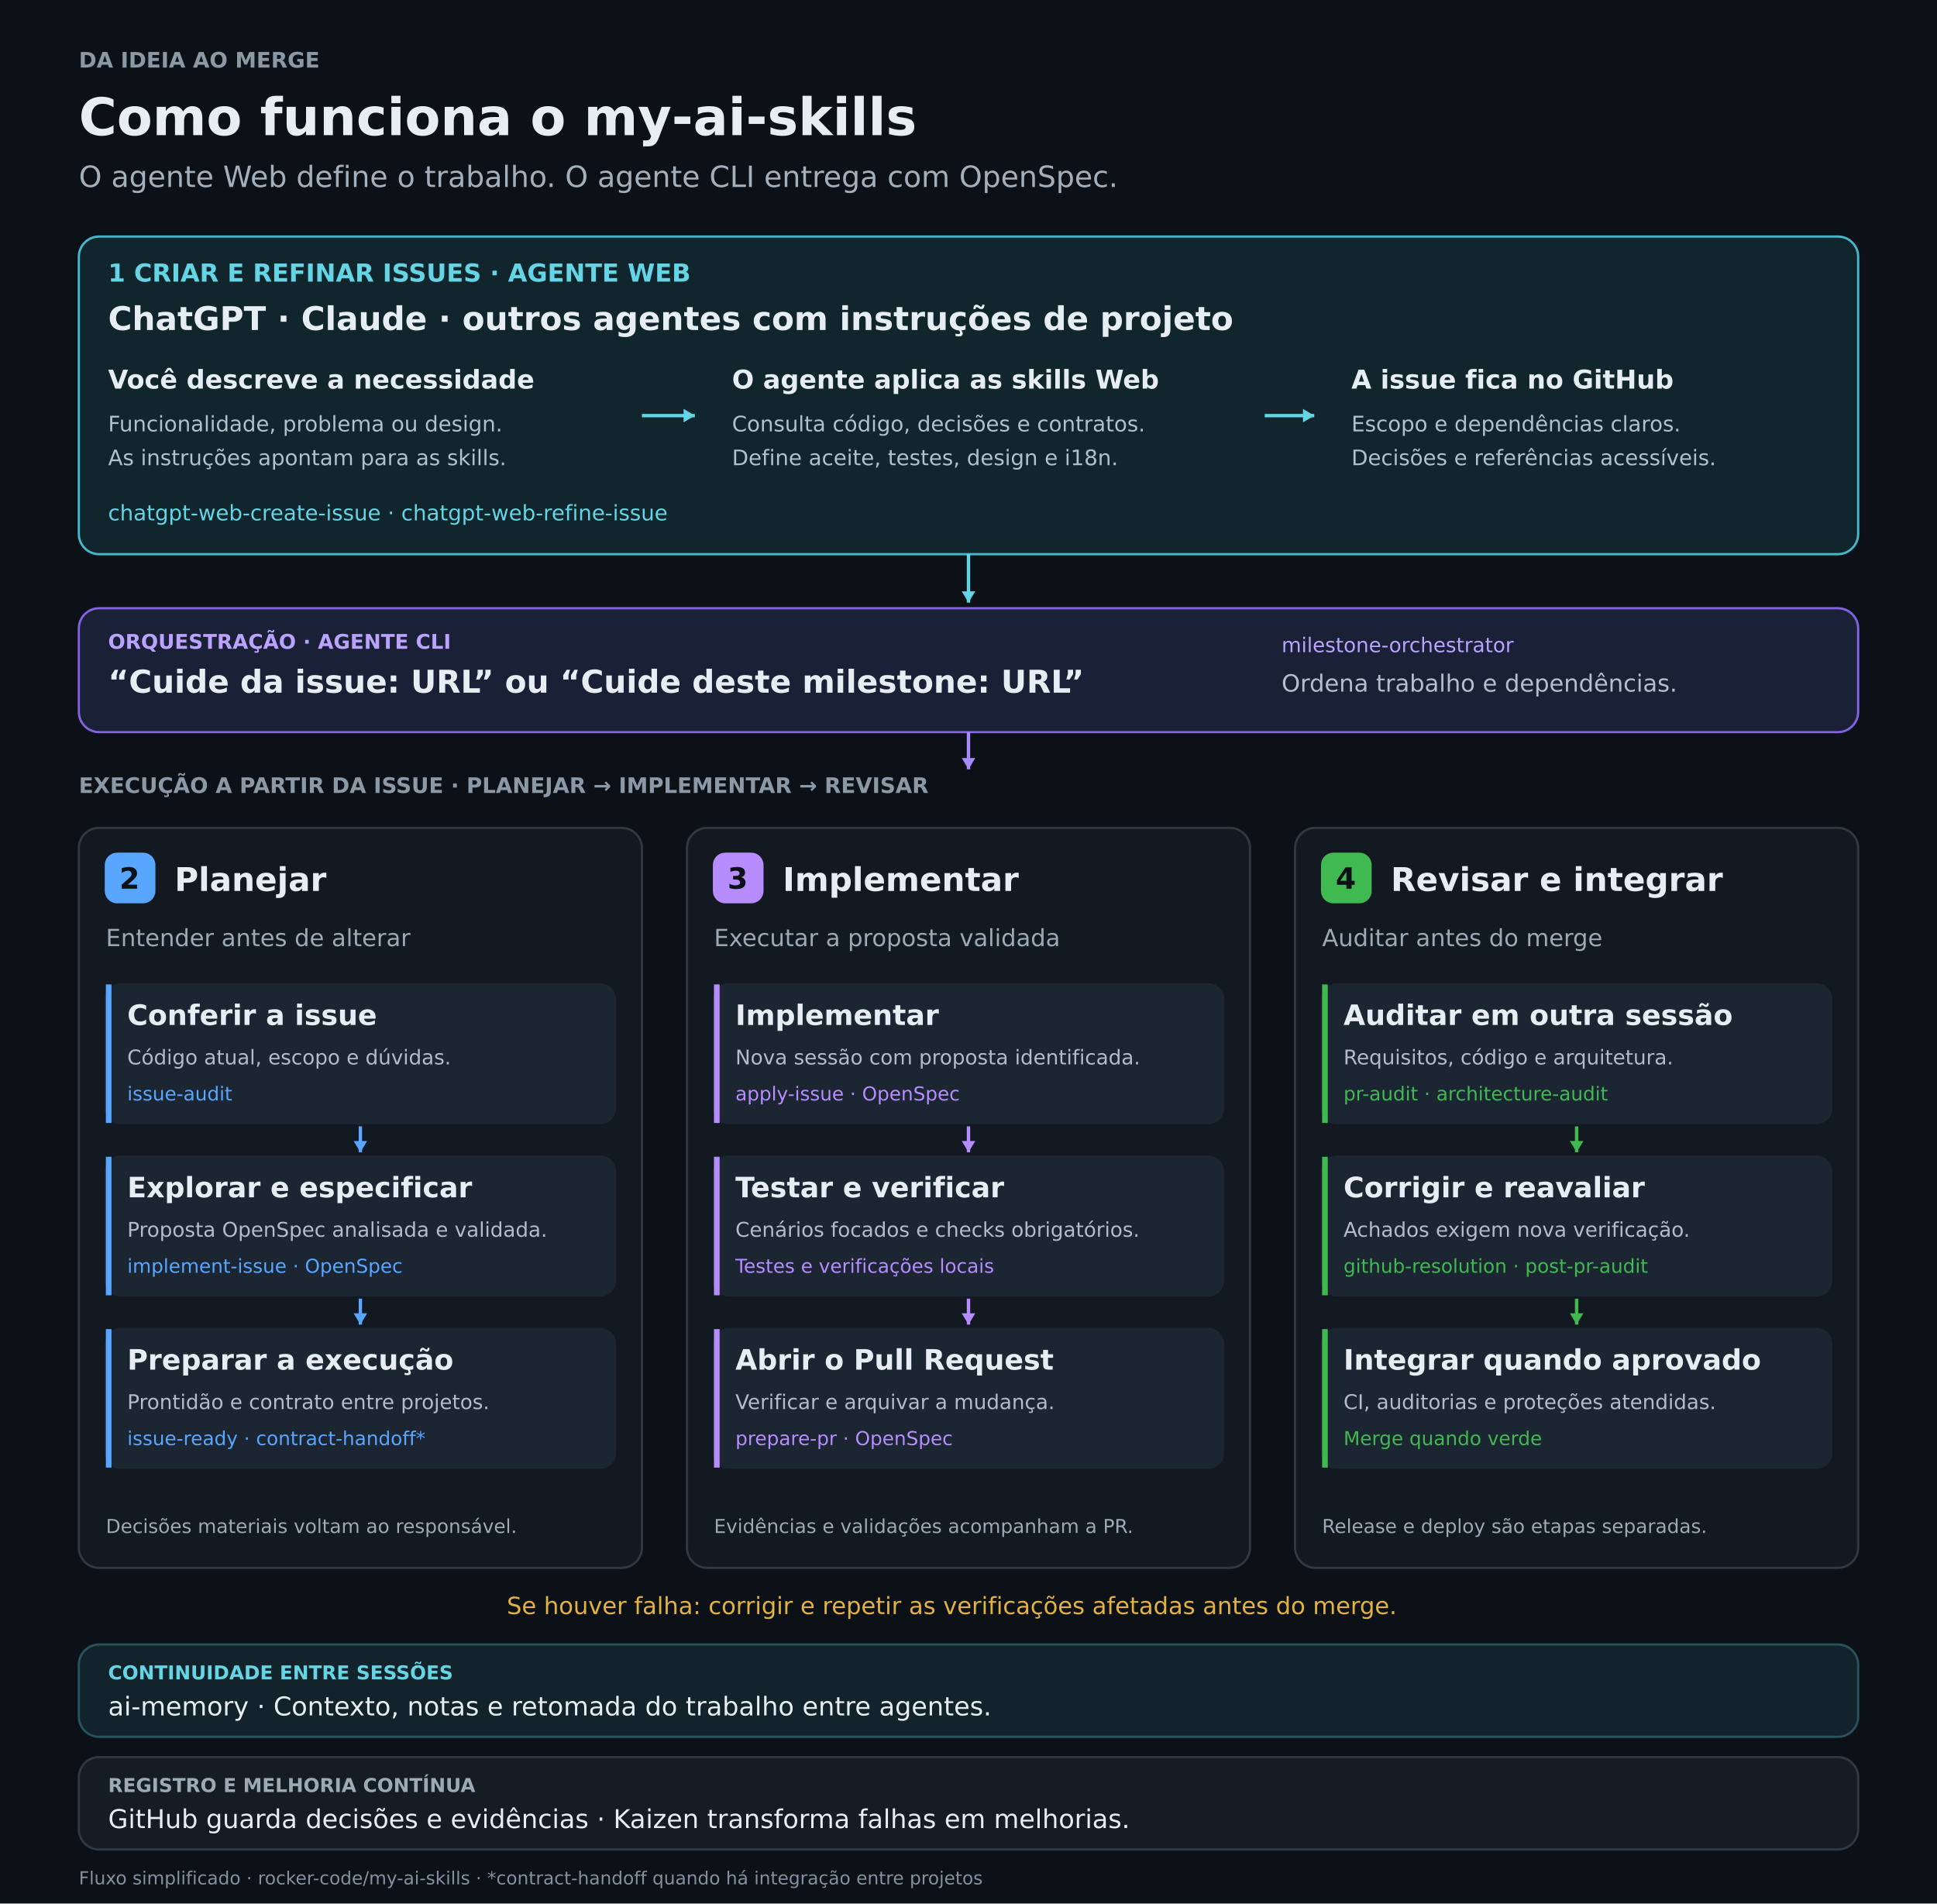
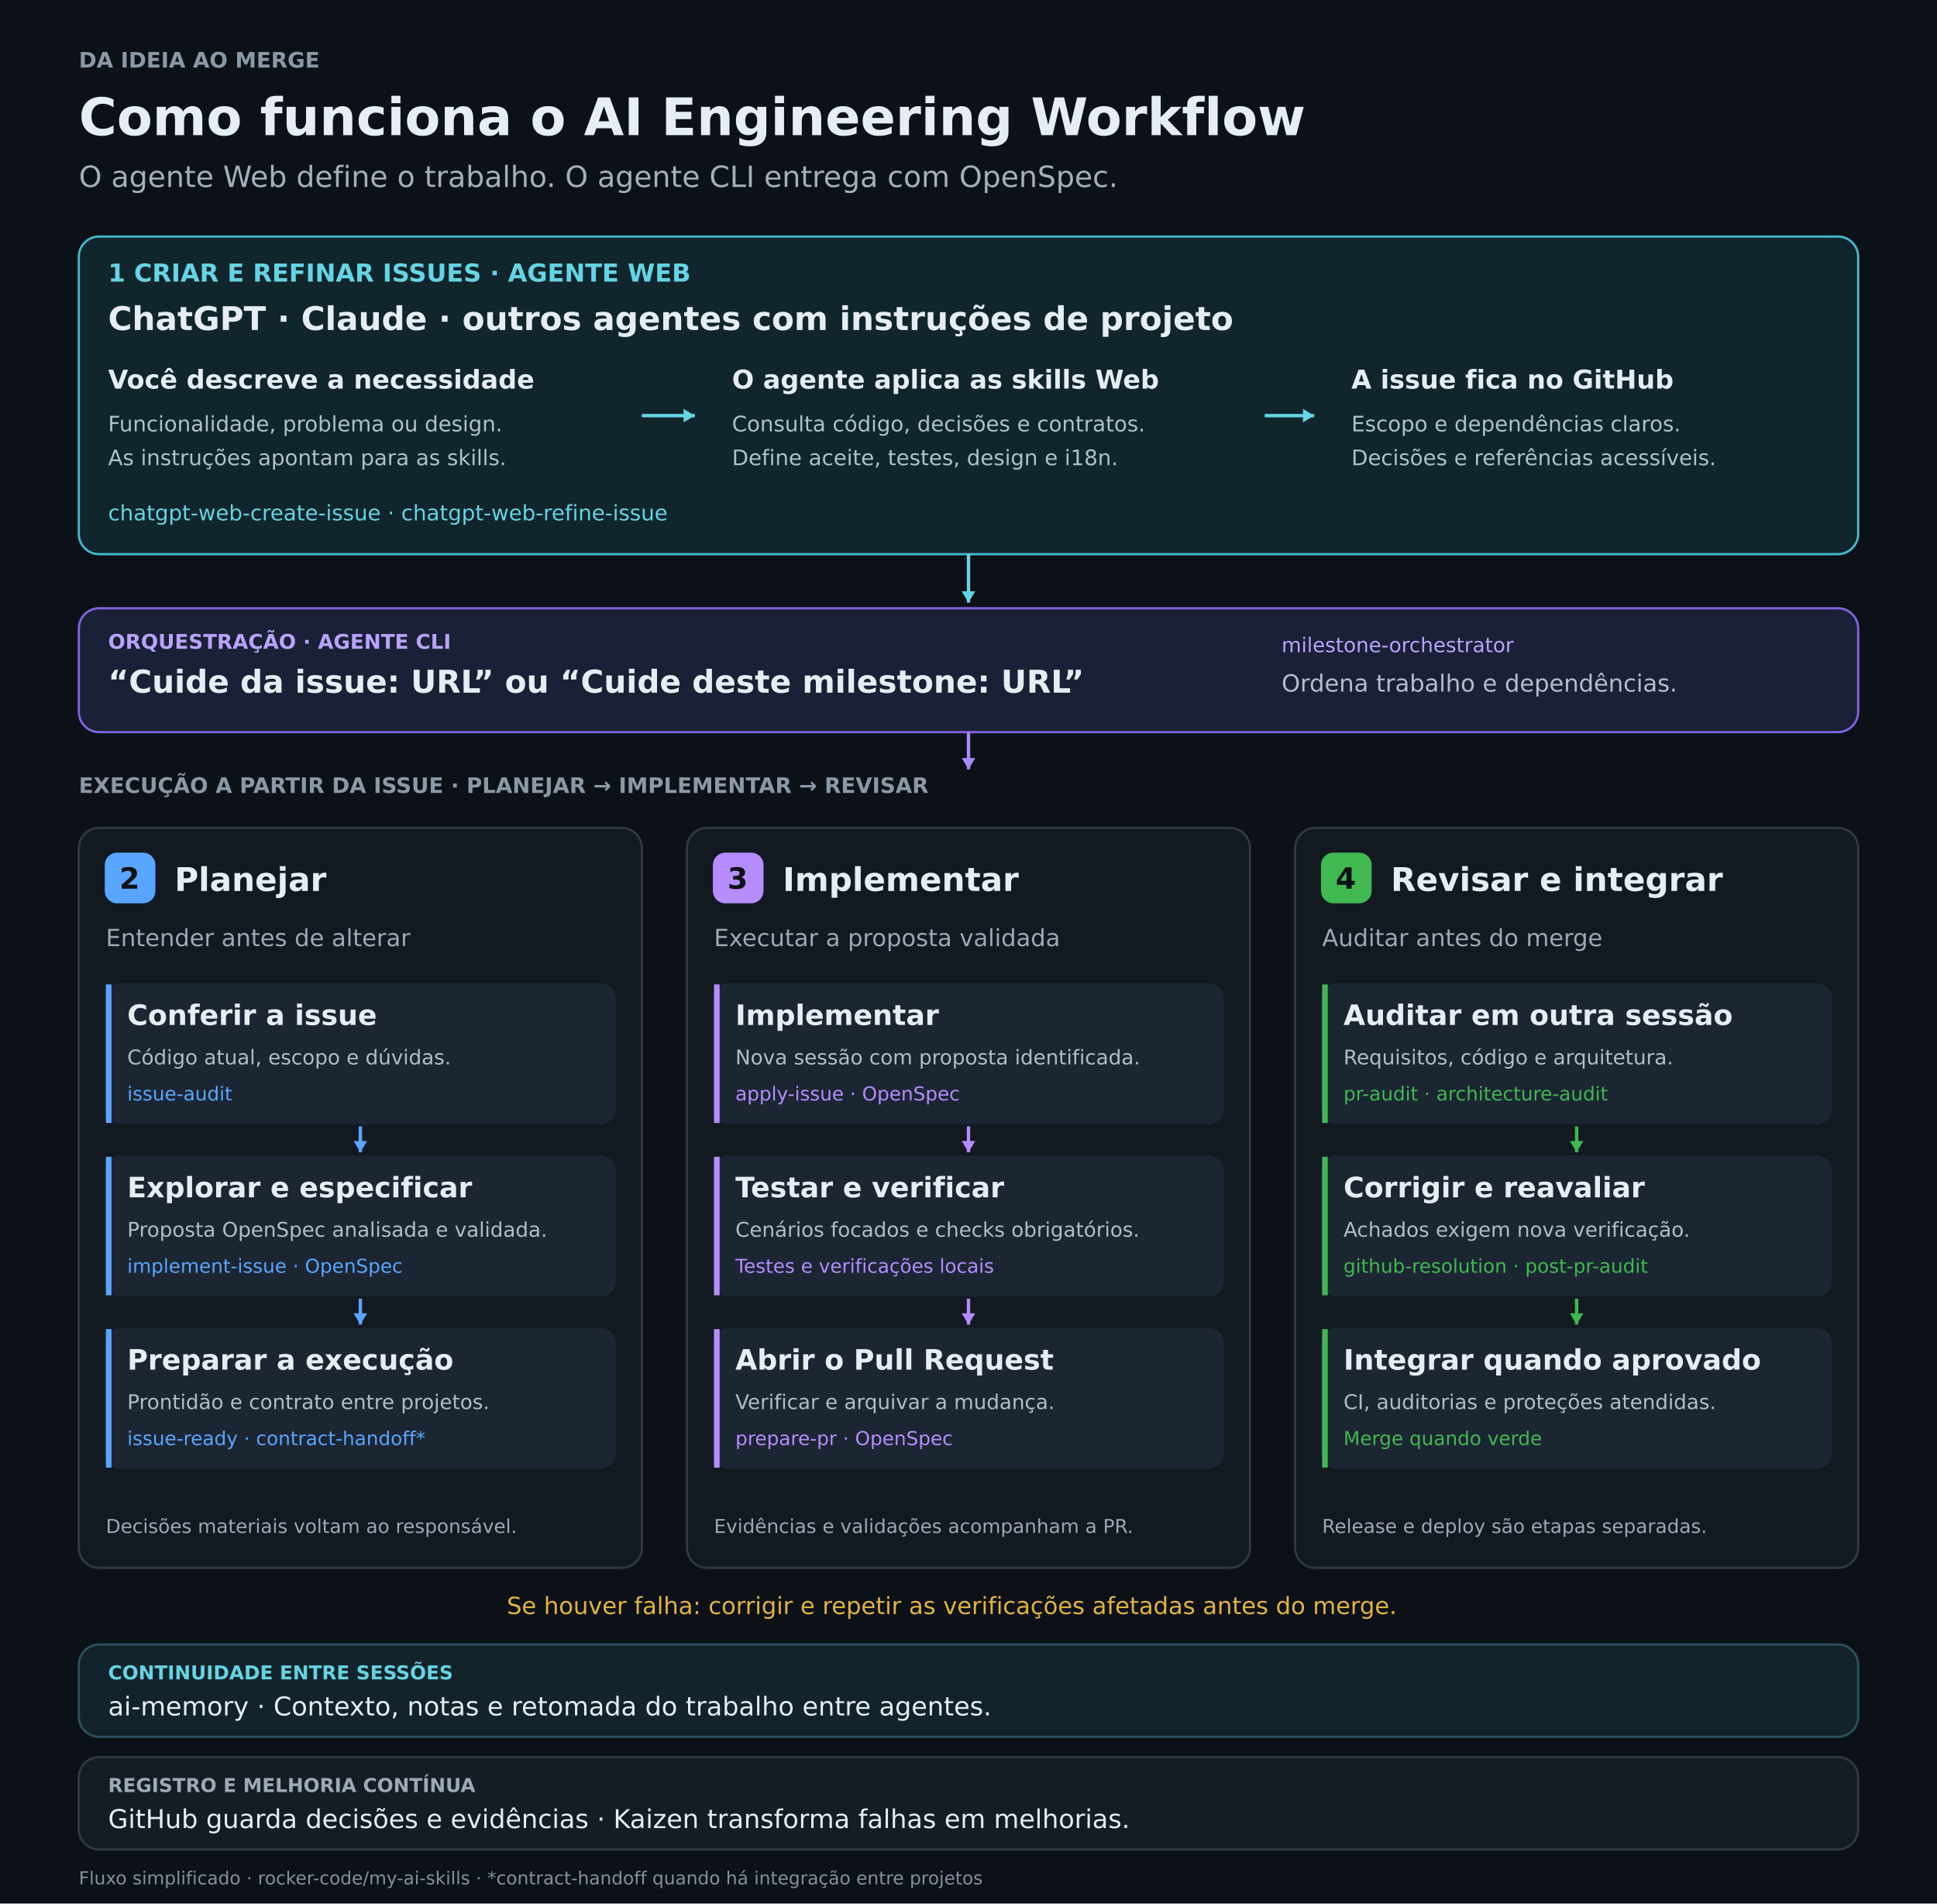
<svg xmlns="http://www.w3.org/2000/svg" width="1720" height="1690" viewBox="0 0 1720 1690" role="img" aria-labelledby="title desc">
  <rect width="1720" height="1690" fill="#0c1117" />
  <g font-family="DejaVu Sans, sans-serif">
    <text x="70" y="60" font-size="19" fill="#8b98a6" font-weight="bold">DA IDEIA AO MERGE</text>
-     <text x="70" y="120" font-size="46" fill="#e6edf3" font-weight="bold">Como funciona o my-ai-skills</text>
+     <text x="70" y="120" font-size="46" fill="#e6edf3" font-weight="bold">Como funciona o AI Engineering Workflow</text>
    <text x="70" y="166" font-size="26" fill="#a4afbc" font-weight="normal">O agente Web define o trabalho. O agente CLI entrega com OpenSpec.</text>
    <rect x="70" y="210" width="1580" height="282" rx="18" fill="#10252c" stroke="#43b9cd" stroke-width="2" />
    <text x="96" y="250" font-size="22" fill="#65d4e4" font-weight="bold">1   CRIAR E REFINAR ISSUES · AGENTE WEB</text>
    <text x="96" y="293" font-size="29" fill="#e6edf3" font-weight="bold">ChatGPT · Claude · outros agentes com instruções de projeto</text>
    <text x="96" y="345" font-size="23" fill="#e6edf3" font-weight="bold">Você descreve a necessidade</text>
    <text x="96" y="383" font-size="19" fill="#afc2cc" font-weight="normal">Funcionalidade, problema ou design.</text>
    <text x="96" y="413" font-size="19" fill="#afc2cc" font-weight="normal">As instruções apontam para as skills.</text>
    <text x="650" y="345" font-size="23" fill="#e6edf3" font-weight="bold">O agente aplica as skills Web</text>
    <text x="650" y="383" font-size="19" fill="#afc2cc" font-weight="normal">Consulta código, decisões e contratos.</text>
    <text x="650" y="413" font-size="19" fill="#afc2cc" font-weight="normal">Define aceite, testes, design e i18n.</text>
    <text x="1200" y="345" font-size="23" fill="#e6edf3" font-weight="bold">A issue fica no GitHub</text>
    <text x="1200" y="383" font-size="19" fill="#afc2cc" font-weight="normal">Escopo e dependências claros.</text>
    <text x="1200" y="413" font-size="19" fill="#afc2cc" font-weight="normal">Decisões e referências acessíveis.</text>
    <path d="M570 369 L617 369" stroke="#65d4e4" stroke-width="3" fill="none" />
    <path d="M607 363 L617 369 L607 375" fill="#65d4e4" />
    <path d="M1123 369 L1167 369" stroke="#65d4e4" stroke-width="3" fill="none" />
    <path d="M1157 363 L1167 369 L1157 375" fill="#65d4e4" />
    <text x="96" y="462" font-size="19" fill="#65d4e4" font-weight="normal">chatgpt-web-create-issue  ·  chatgpt-web-refine-issue</text>
    <path d="M860 492 L860 535" stroke="#65d4e4" stroke-width="3" fill="none" />
    <path d="M854 525 L860 535 L866 525" fill="#65d4e4" />
    <rect x="70" y="540" width="1580" height="110" rx="18" fill="#1a2036" stroke="#8262e3" stroke-width="2" />
    <text x="96" y="576" font-size="18" fill="#baa3ff" font-weight="bold">ORQUESTRAÇÃO · AGENTE CLI</text>
    <text x="96" y="615" font-size="28" fill="#e6edf3" font-weight="bold">“Cuide da issue: URL” ou “Cuide deste milestone: URL”</text>
    <text x="1138" y="579" font-size="18" fill="#baa3ff" font-weight="normal">milestone-orchestrator</text>
    <text x="1138" y="614" font-size="21" fill="#b7bdca" font-weight="normal">Ordena trabalho e dependências.</text>
    <path d="M860 650 L860 683" stroke="#a78bfa" stroke-width="3" fill="none" />
    <path d="M854 673 L860 683 L866 673" fill="#a78bfa" />
    <text x="70" y="704" font-size="19" fill="#8b98a6" font-weight="bold">EXECUÇÃO A PARTIR DA ISSUE · PLANEJAR → IMPLEMENTAR → REVISAR</text>
    <rect x="70" y="735" width="500" height="657" rx="18" fill="#121921" stroke="#303842" stroke-width="2" />
    <rect x="94" y="758" width="43" height="43" rx="10" fill="#58a6ff" stroke="#58a6ff" stroke-width="2" />
    <text x="106" y="789" font-size="26" fill="#0c1117" font-weight="bold">2</text>
    <text x="155" y="791" font-size="29" fill="#e6edf3" font-weight="bold">Planejar</text>
    <text x="94" y="840" font-size="21" fill="#9ca9b6" font-weight="normal">Entender antes de alterar</text>
    <rect x="94" y="874" width="452" height="123" rx="13" fill="#1c2633" stroke="#1c2633" stroke-width="2" />
    <rect x="94" y="874" width="5" height="123" fill="#58a6ff" />
    <text x="113" y="910" font-size="25" fill="#e6edf3" font-weight="bold">Conferir a issue</text>
    <text x="113" y="945" font-size="18" fill="#b2bdc9" font-weight="normal">Código atual, escopo e dúvidas.</text>
    <text x="113" y="977" font-size="17" fill="#58a6ff" font-weight="normal">issue-audit</text>
    <path d="M320 1000 L320 1023" stroke="#58a6ff" stroke-width="3" fill="none" />
    <path d="M314 1013 L320 1023 L326 1013" fill="#58a6ff" />
    <rect x="94" y="1027" width="452" height="123" rx="13" fill="#1c2633" stroke="#1c2633" stroke-width="2" />
    <rect x="94" y="1027" width="5" height="123" fill="#58a6ff" />
    <text x="113" y="1063" font-size="25" fill="#e6edf3" font-weight="bold">Explorar e especificar</text>
    <text x="113" y="1098" font-size="18" fill="#b2bdc9" font-weight="normal">Proposta OpenSpec analisada e validada.</text>
    <text x="113" y="1130" font-size="17" fill="#58a6ff" font-weight="normal">implement-issue · OpenSpec</text>
    <path d="M320 1153 L320 1176" stroke="#58a6ff" stroke-width="3" fill="none" />
    <path d="M314 1166 L320 1176 L326 1166" fill="#58a6ff" />
    <rect x="94" y="1180" width="452" height="123" rx="13" fill="#1c2633" stroke="#1c2633" stroke-width="2" />
    <rect x="94" y="1180" width="5" height="123" fill="#58a6ff" />
    <text x="113" y="1216" font-size="25" fill="#e6edf3" font-weight="bold">Preparar a execução</text>
    <text x="113" y="1251" font-size="18" fill="#b2bdc9" font-weight="normal">Prontidão e contrato entre projetos.</text>
    <text x="113" y="1283" font-size="17" fill="#58a6ff" font-weight="normal">issue-ready · contract-handoff*</text>
    <text x="94" y="1361" font-size="17" fill="#9ca9b6" font-weight="normal">Decisões materiais voltam ao responsável.</text>
    <rect x="610" y="735" width="500" height="657" rx="18" fill="#121921" stroke="#303842" stroke-width="2" />
    <rect x="634" y="758" width="43" height="43" rx="10" fill="#b68cff" stroke="#b68cff" stroke-width="2" />
    <text x="646" y="789" font-size="26" fill="#0c1117" font-weight="bold">3</text>
    <text x="695" y="791" font-size="29" fill="#e6edf3" font-weight="bold">Implementar</text>
    <text x="634" y="840" font-size="21" fill="#9ca9b6" font-weight="normal">Executar a proposta validada</text>
    <rect x="634" y="874" width="452" height="123" rx="13" fill="#1c2633" stroke="#1c2633" stroke-width="2" />
    <rect x="634" y="874" width="5" height="123" fill="#b68cff" />
    <text x="653" y="910" font-size="25" fill="#e6edf3" font-weight="bold">Implementar</text>
    <text x="653" y="945" font-size="18" fill="#b2bdc9" font-weight="normal">Nova sessão com proposta identificada.</text>
    <text x="653" y="977" font-size="17" fill="#b68cff" font-weight="normal">apply-issue · OpenSpec</text>
    <path d="M860 1000 L860 1023" stroke="#b68cff" stroke-width="3" fill="none" />
    <path d="M854 1013 L860 1023 L866 1013" fill="#b68cff" />
    <rect x="634" y="1027" width="452" height="123" rx="13" fill="#1c2633" stroke="#1c2633" stroke-width="2" />
    <rect x="634" y="1027" width="5" height="123" fill="#b68cff" />
    <text x="653" y="1063" font-size="25" fill="#e6edf3" font-weight="bold">Testar e verificar</text>
    <text x="653" y="1098" font-size="18" fill="#b2bdc9" font-weight="normal">Cenários focados e checks obrigatórios.</text>
    <text x="653" y="1130" font-size="17" fill="#b68cff" font-weight="normal">Testes e verificações locais</text>
    <path d="M860 1153 L860 1176" stroke="#b68cff" stroke-width="3" fill="none" />
    <path d="M854 1166 L860 1176 L866 1166" fill="#b68cff" />
    <rect x="634" y="1180" width="452" height="123" rx="13" fill="#1c2633" stroke="#1c2633" stroke-width="2" />
    <rect x="634" y="1180" width="5" height="123" fill="#b68cff" />
    <text x="653" y="1216" font-size="25" fill="#e6edf3" font-weight="bold">Abrir o Pull Request</text>
    <text x="653" y="1251" font-size="18" fill="#b2bdc9" font-weight="normal">Verificar e arquivar a mudança.</text>
    <text x="653" y="1283" font-size="17" fill="#b68cff" font-weight="normal">prepare-pr · OpenSpec</text>
    <text x="634" y="1361" font-size="17" fill="#9ca9b6" font-weight="normal">Evidências e validações acompanham a PR.</text>
    <rect x="1150" y="735" width="500" height="657" rx="18" fill="#121921" stroke="#303842" stroke-width="2" />
    <rect x="1174" y="758" width="43" height="43" rx="10" fill="#3fb950" stroke="#3fb950" stroke-width="2" />
    <text x="1186" y="789" font-size="26" fill="#0c1117" font-weight="bold">4</text>
    <text x="1235" y="791" font-size="29" fill="#e6edf3" font-weight="bold">Revisar e integrar</text>
    <text x="1174" y="840" font-size="21" fill="#9ca9b6" font-weight="normal">Auditar antes do merge</text>
    <rect x="1174" y="874" width="452" height="123" rx="13" fill="#1c2633" stroke="#1c2633" stroke-width="2" />
    <rect x="1174" y="874" width="5" height="123" fill="#3fb950" />
    <text x="1193" y="910" font-size="25" fill="#e6edf3" font-weight="bold">Auditar em outra sessão</text>
    <text x="1193" y="945" font-size="18" fill="#b2bdc9" font-weight="normal">Requisitos, código e arquitetura.</text>
    <text x="1193" y="977" font-size="17" fill="#3fb950" font-weight="normal">pr-audit · architecture-audit</text>
    <path d="M1400 1000 L1400 1023" stroke="#3fb950" stroke-width="3" fill="none" />
    <path d="M1394 1013 L1400 1023 L1406 1013" fill="#3fb950" />
    <rect x="1174" y="1027" width="452" height="123" rx="13" fill="#1c2633" stroke="#1c2633" stroke-width="2" />
    <rect x="1174" y="1027" width="5" height="123" fill="#3fb950" />
    <text x="1193" y="1063" font-size="25" fill="#e6edf3" font-weight="bold">Corrigir e reavaliar</text>
    <text x="1193" y="1098" font-size="18" fill="#b2bdc9" font-weight="normal">Achados exigem nova verificação.</text>
    <text x="1193" y="1130" font-size="17" fill="#3fb950" font-weight="normal">github-resolution · post-pr-audit</text>
    <path d="M1400 1153 L1400 1176" stroke="#3fb950" stroke-width="3" fill="none" />
    <path d="M1394 1166 L1400 1176 L1406 1166" fill="#3fb950" />
    <rect x="1174" y="1180" width="452" height="123" rx="13" fill="#1c2633" stroke="#1c2633" stroke-width="2" />
    <rect x="1174" y="1180" width="5" height="123" fill="#3fb950" />
    <text x="1193" y="1216" font-size="25" fill="#e6edf3" font-weight="bold">Integrar quando aprovado</text>
    <text x="1193" y="1251" font-size="18" fill="#b2bdc9" font-weight="normal">CI, auditorias e proteções atendidas.</text>
    <text x="1193" y="1283" font-size="17" fill="#3fb950" font-weight="normal">Merge quando verde</text>
    <text x="1174" y="1361" font-size="17" fill="#9ca9b6" font-weight="normal">Release e deploy são etapas separadas.</text>
    <text x="450" y="1433" font-size="21" fill="#e3b341" font-weight="normal">Se houver falha: corrigir e repetir as verificações afetadas antes do merge.</text>
    <rect x="70" y="1460" width="1580" height="82" rx="18" fill="#13232b" stroke="#28525e" stroke-width="2" />
    <text x="96" y="1491" font-size="17" fill="#65d4e4" font-weight="bold">CONTINUIDADE ENTRE SESSÕES</text>
    <text x="96" y="1523" font-size="23" fill="#e6edf3" font-weight="normal">ai-memory · Contexto, notas e retomada do trabalho entre agentes.</text>
    <rect x="70" y="1560" width="1580" height="82" rx="18" fill="#151c24" stroke="#303842" stroke-width="2" />
    <text x="96" y="1591" font-size="17" fill="#9ca9b6" font-weight="bold">REGISTRO E MELHORIA CONTÍNUA</text>
    <text x="96" y="1623" font-size="23" fill="#e6edf3" font-weight="normal">GitHub guarda decisões e evidências · Kaizen transforma falhas em melhorias.</text>
    <text x="70" y="1673" font-size="16" fill="#83909f" font-weight="normal">Fluxo simplificado · rocker-code/my-ai-skills · *contract-handoff quando há integração entre projetos</text>
  </g>
</svg>
